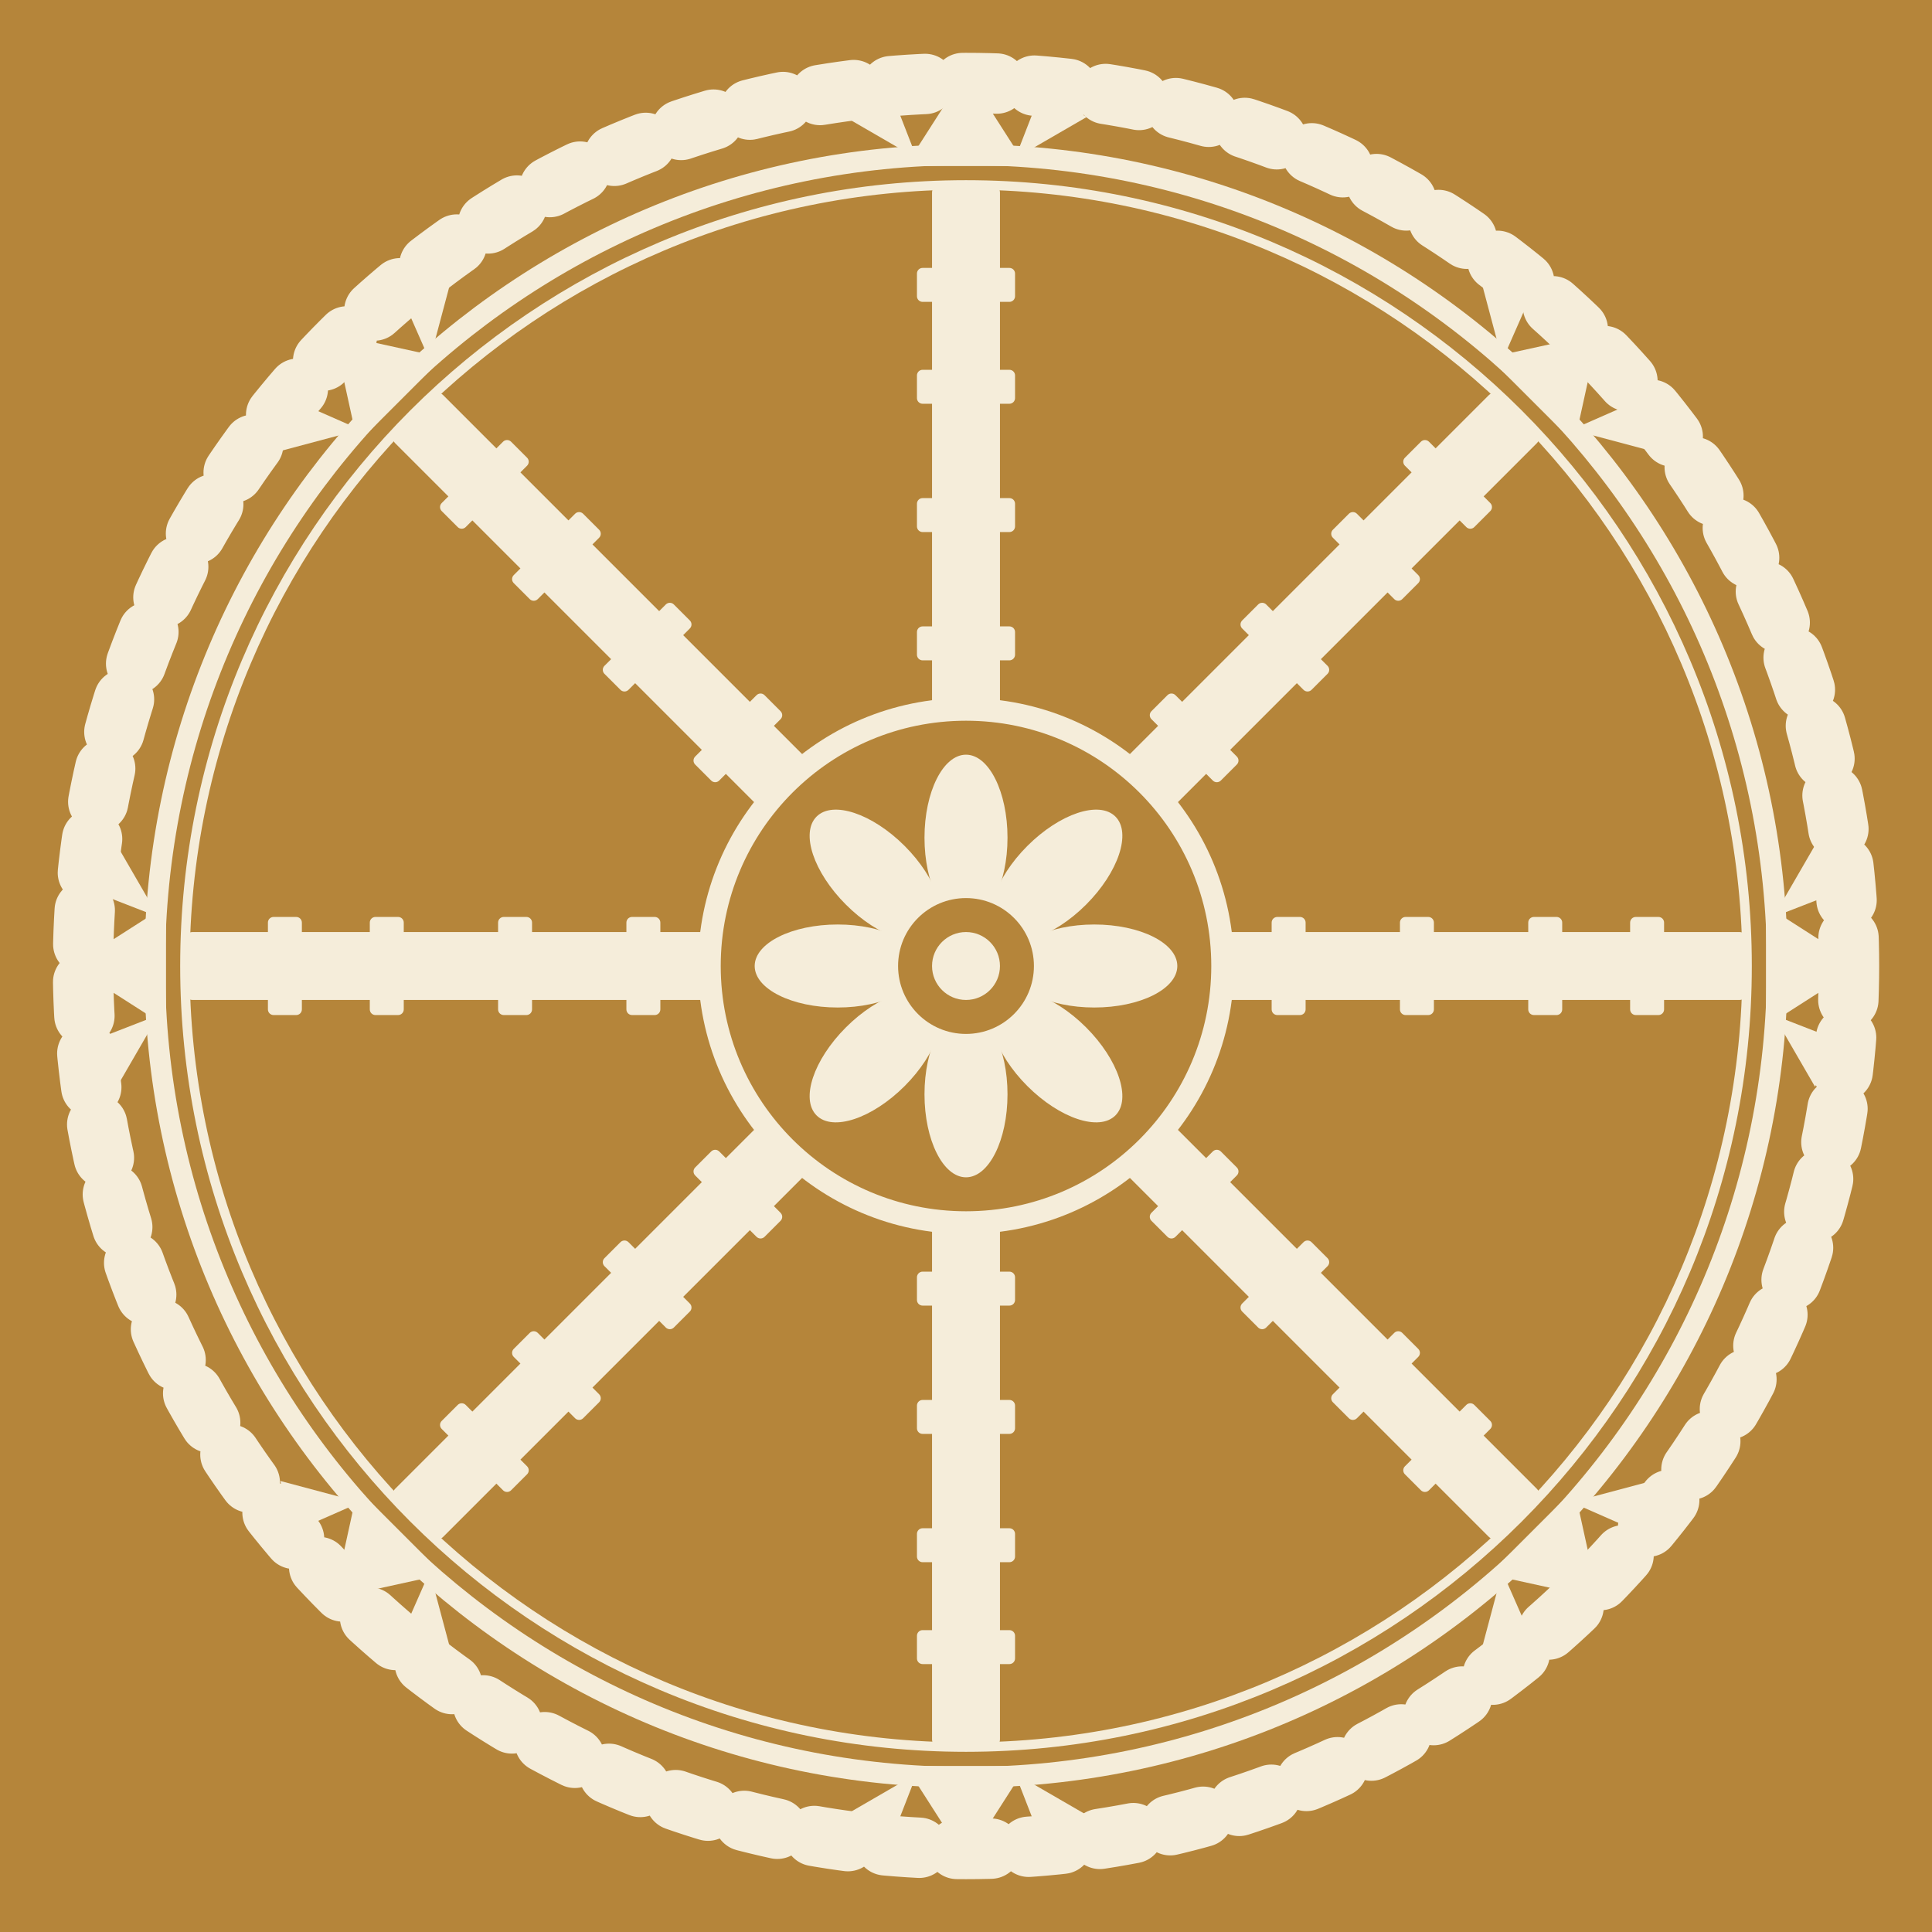
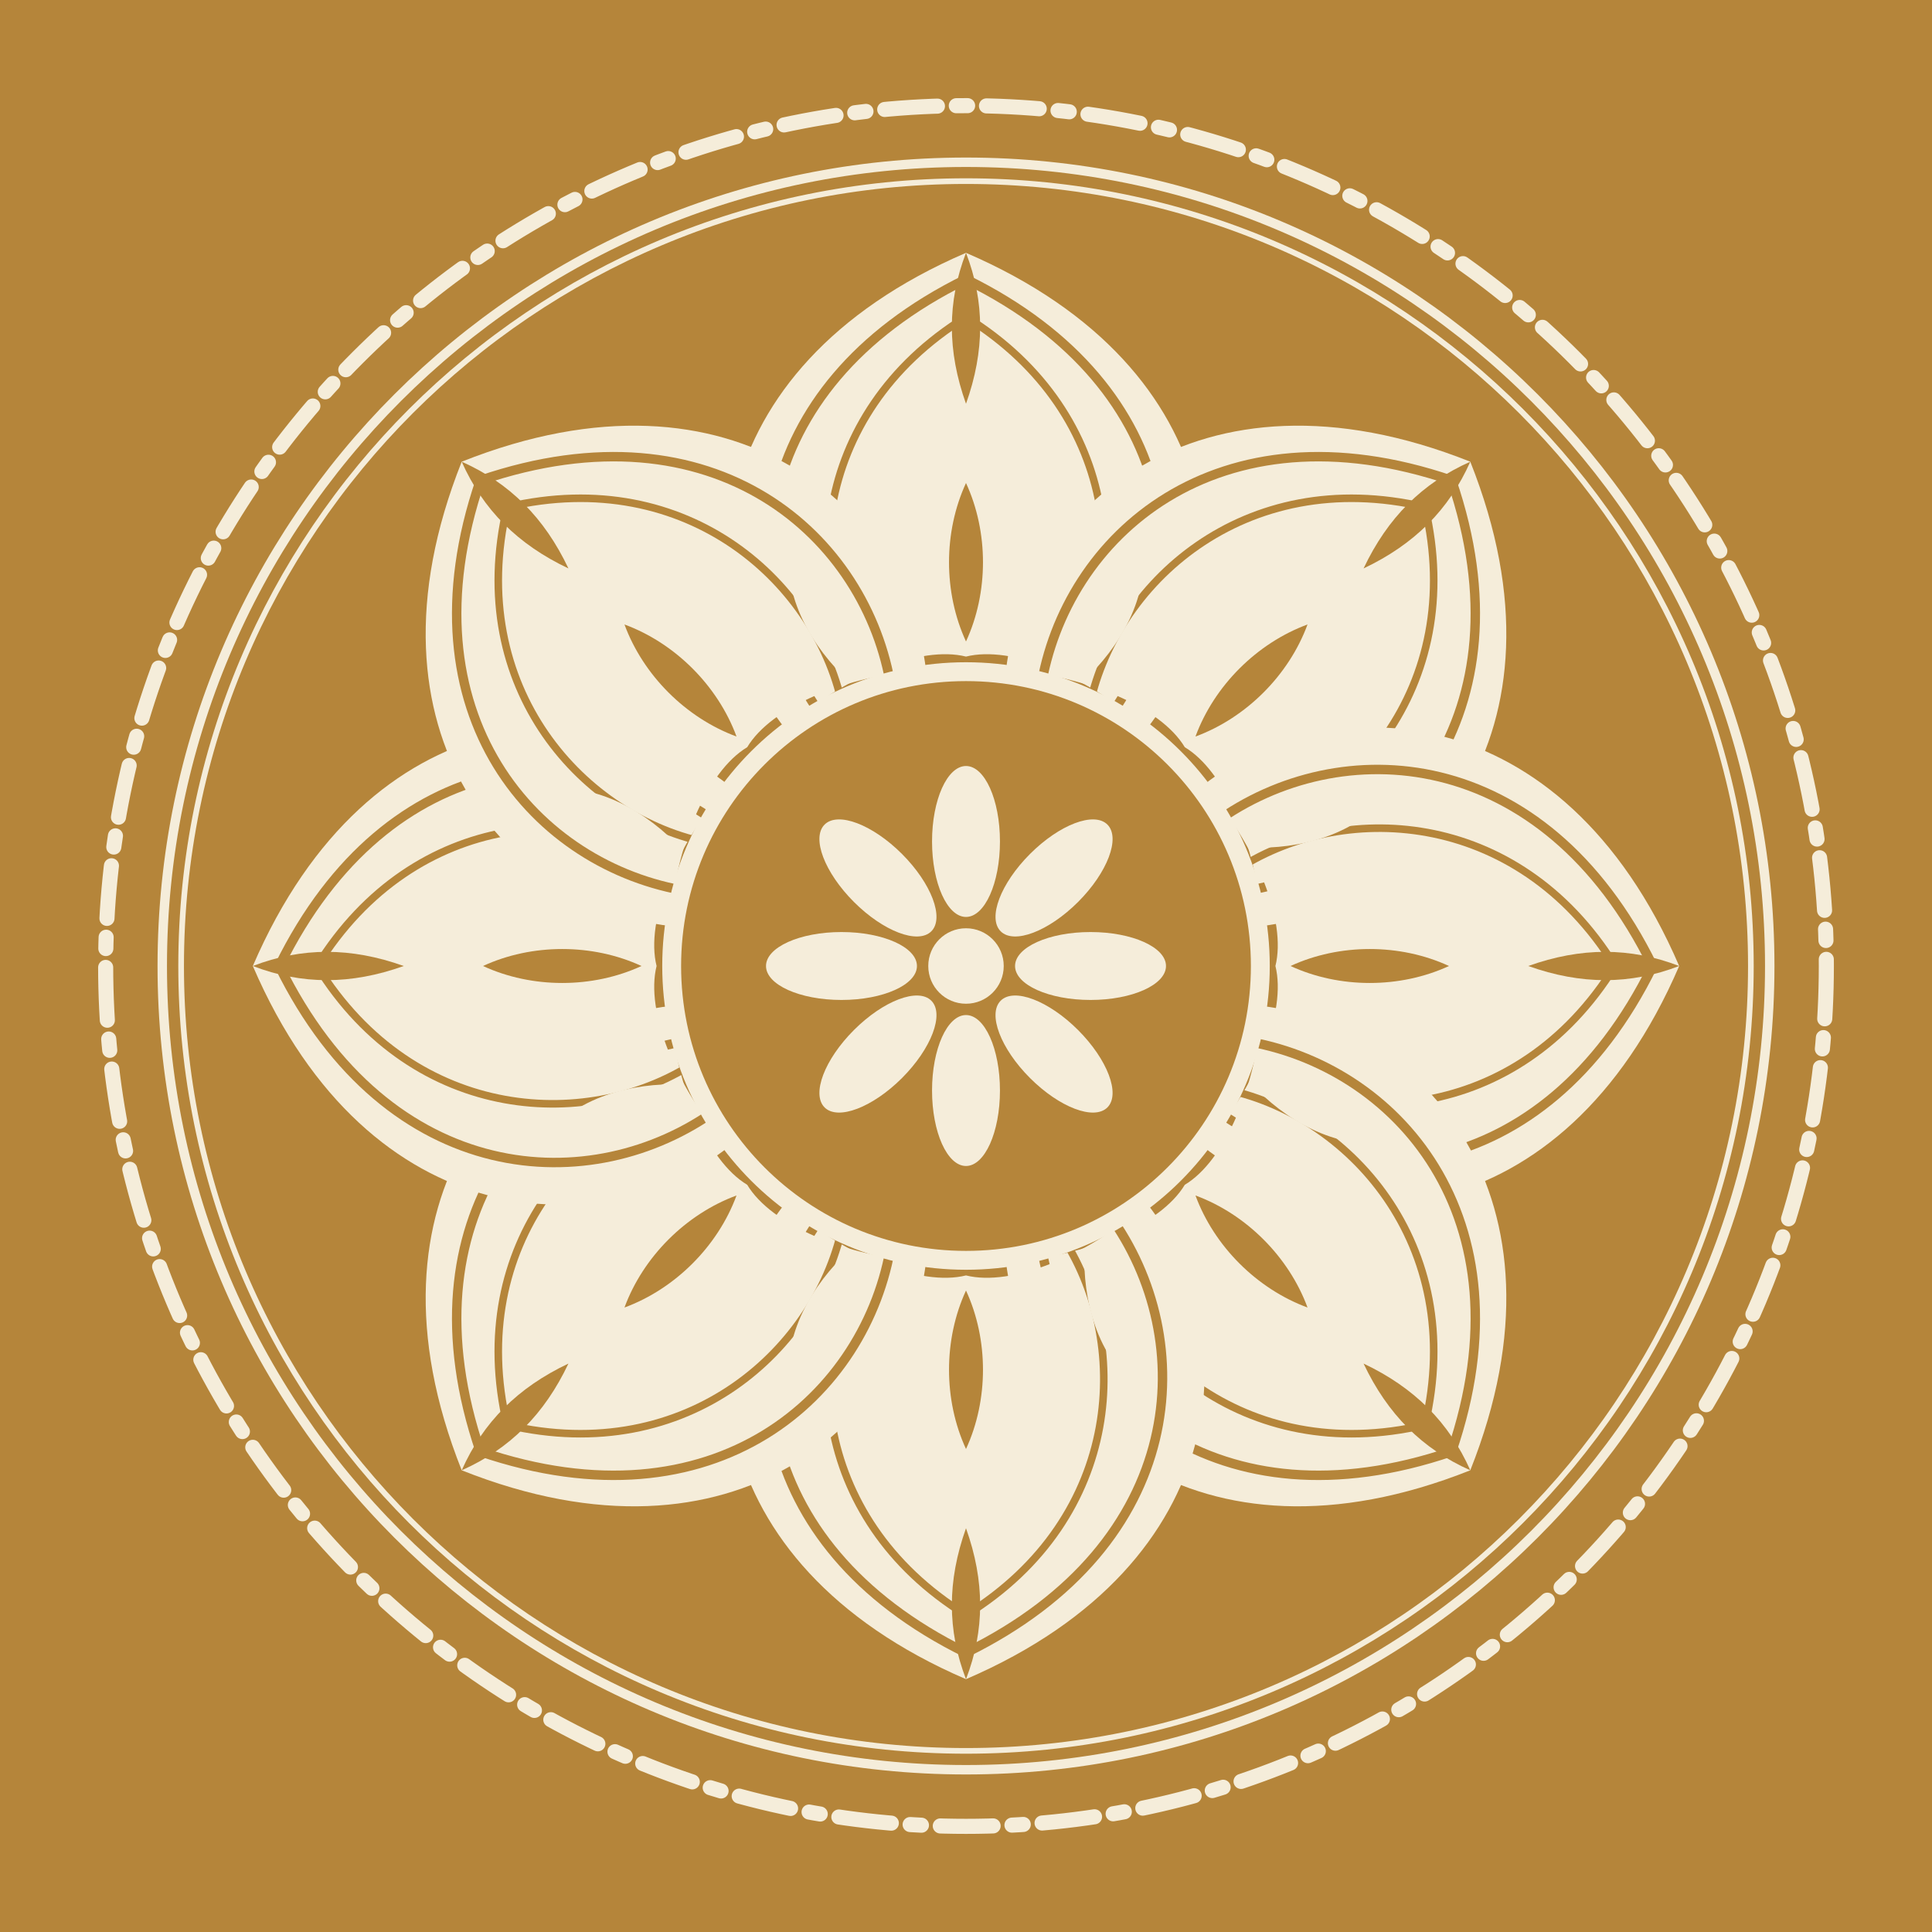
- <svg xmlns="http://www.w3.org/2000/svg" viewBox="0 0 512 512" width="512" height="512">
+ <svg xmlns="http://www.w3.org/2000/svg" viewBox="0 0 512 512">
  <defs>
-     <g id="sp">
-       <rect x="-9" y="-207" width="18" height="142" rx="2" fill="#f5edda" />
-       <rect x="-13" y="-90" width="26" height="9" rx="1.5" fill="#f5edda" />
-       <rect x="-13" y="-124" width="26" height="9" rx="1.5" fill="#f5edda" />
-       <rect x="-13" y="-158" width="26" height="9" rx="1.5" fill="#f5edda" />
-       <rect x="-13" y="-185" width="26" height="9" rx="1.5" fill="#f5edda" />
-       <polygon points="0,-237 -16,-212 16,-212" fill="#f5edda" />
-       <polygon points="-32,-225 -13,-214 -20,-232" fill="#f5edda" />
-       <polygon points="32,-225 13,-214 20,-232" fill="#f5edda" />
+     <g id="LP">
+       <path d="M 256,174 C 244,171 224,179 208,193 C 182,160 184,98 256,67                C 328,98 330,160 304,193 C 288,179 268,171 256,174 Z" fill="#f5edda" />
+       <path d="M 218,190 C 194,157 197,103 256,74 C 315,103 318,157 294,190" fill="none" stroke="#b5853a" stroke-width="2.5" stroke-linecap="round" />
+       <path d="M 231,185 C 212,157 214,110 256,84 C 298,110 300,157 281,185" fill="none" stroke="#b5853a" stroke-width="2" stroke-linecap="round" />
+       <path d="M 256,67 C 261,80 261,93 256,107 C 251,93 251,80 256,67 Z" fill="#b5853a" />
+       <path d="M 256,128 C 262,141 262,157 256,170 C 250,157 250,141 256,128 Z" fill="#b5853a" />
+     </g>
+     <g id="SP">
+       <path d="M 256,174 C 251,163 248,147 256,134 C 264,147 261,163 256,174 Z" fill="#f5edda" />
+     </g>
+     <g id="CP">
+       <ellipse cx="256" cy="223" rx="9" ry="20" fill="#f5edda" />
    </g>
  </defs>
  <rect width="512" height="512" fill="#b5853a" />
-   <circle cx="256" cy="256" r="234" fill="none" stroke="#f5edda" stroke-width="16" stroke-dasharray="9 10" stroke-linecap="round" />
-   <circle cx="256" cy="256" r="215" fill="none" stroke="#f5edda" stroke-width="5.5" />
-   <circle cx="256" cy="256" r="207" fill="none" stroke="#f5edda" stroke-width="2.5" />
-   <use href="#sp" transform="translate(256,256)" />
-   <use href="#sp" transform="translate(256,256) rotate(45)" />
-   <use href="#sp" transform="translate(256,256) rotate(90)" />
-   <use href="#sp" transform="translate(256,256) rotate(135)" />
-   <use href="#sp" transform="translate(256,256) rotate(180)" />
-   <use href="#sp" transform="translate(256,256) rotate(225)" />
-   <use href="#sp" transform="translate(256,256) rotate(270)" />
-   <use href="#sp" transform="translate(256,256) rotate(315)" />
-   <circle cx="256" cy="256" r="68" fill="#b5853a" />
-   <circle cx="256" cy="256" r="68" fill="none" stroke="#f5edda" stroke-width="6" />
-   <g transform="translate(256,256)">
-     <ellipse cx="0" cy="-34" rx="11" ry="22" fill="#f5edda" />
-     <ellipse cx="0" cy="-34" rx="11" ry="22" fill="#f5edda" transform="rotate(45)" />
-     <ellipse cx="0" cy="-34" rx="11" ry="22" fill="#f5edda" transform="rotate(90)" />
-     <ellipse cx="0" cy="-34" rx="11" ry="22" fill="#f5edda" transform="rotate(135)" />
-     <ellipse cx="0" cy="-34" rx="11" ry="22" fill="#f5edda" transform="rotate(180)" />
-     <ellipse cx="0" cy="-34" rx="11" ry="22" fill="#f5edda" transform="rotate(225)" />
-     <ellipse cx="0" cy="-34" rx="11" ry="22" fill="#f5edda" transform="rotate(270)" />
-     <ellipse cx="0" cy="-34" rx="11" ry="22" fill="#f5edda" transform="rotate(315)" />
-   </g>
-   <circle cx="256" cy="256" r="20" fill="#b5853a" stroke="#f5edda" stroke-width="4" />
-   <circle cx="256" cy="256" r="9" fill="#f5edda" />
+   <circle cx="256" cy="256" r="228" fill="none" stroke="#f5edda" stroke-width="4" stroke-dasharray="14 5 3 5" stroke-linecap="round" />
+   <circle cx="256" cy="256" r="213" fill="none" stroke="#f5edda" stroke-width="2.5" />
+   <circle cx="256" cy="256" r="208" fill="none" stroke="#f5edda" stroke-width="1.5" />
+   <use href="#LP" transform="rotate(0   256 256)" />
+   <use href="#LP" transform="rotate(45  256 256)" />
+   <use href="#LP" transform="rotate(90  256 256)" />
+   <use href="#LP" transform="rotate(135 256 256)" />
+   <use href="#LP" transform="rotate(180 256 256)" />
+   <use href="#LP" transform="rotate(225 256 256)" />
+   <use href="#LP" transform="rotate(270 256 256)" />
+   <use href="#LP" transform="rotate(315 256 256)" />
+   <use href="#SP" transform="rotate(22.5  256 256)" />
+   <use href="#SP" transform="rotate(67.5  256 256)" />
+   <use href="#SP" transform="rotate(112.5 256 256)" />
+   <use href="#SP" transform="rotate(157.5 256 256)" />
+   <use href="#SP" transform="rotate(202.5 256 256)" />
+   <use href="#SP" transform="rotate(247.5 256 256)" />
+   <use href="#SP" transform="rotate(292.5 256 256)" />
+   <use href="#SP" transform="rotate(337.5 256 256)" />
+   <circle cx="256" cy="256" r="78" fill="#b5853a" />
+   <circle cx="256" cy="256" r="78" fill="none" stroke="#f5edda" stroke-width="5" />
+   <use href="#CP" transform="rotate(0   256 256)" />
+   <use href="#CP" transform="rotate(45  256 256)" />
+   <use href="#CP" transform="rotate(90  256 256)" />
+   <use href="#CP" transform="rotate(135 256 256)" />
+   <use href="#CP" transform="rotate(180 256 256)" />
+   <use href="#CP" transform="rotate(225 256 256)" />
+   <use href="#CP" transform="rotate(270 256 256)" />
+   <use href="#CP" transform="rotate(315 256 256)" />
+   <circle cx="256" cy="256" r="10" fill="#f5edda" />
</svg>
